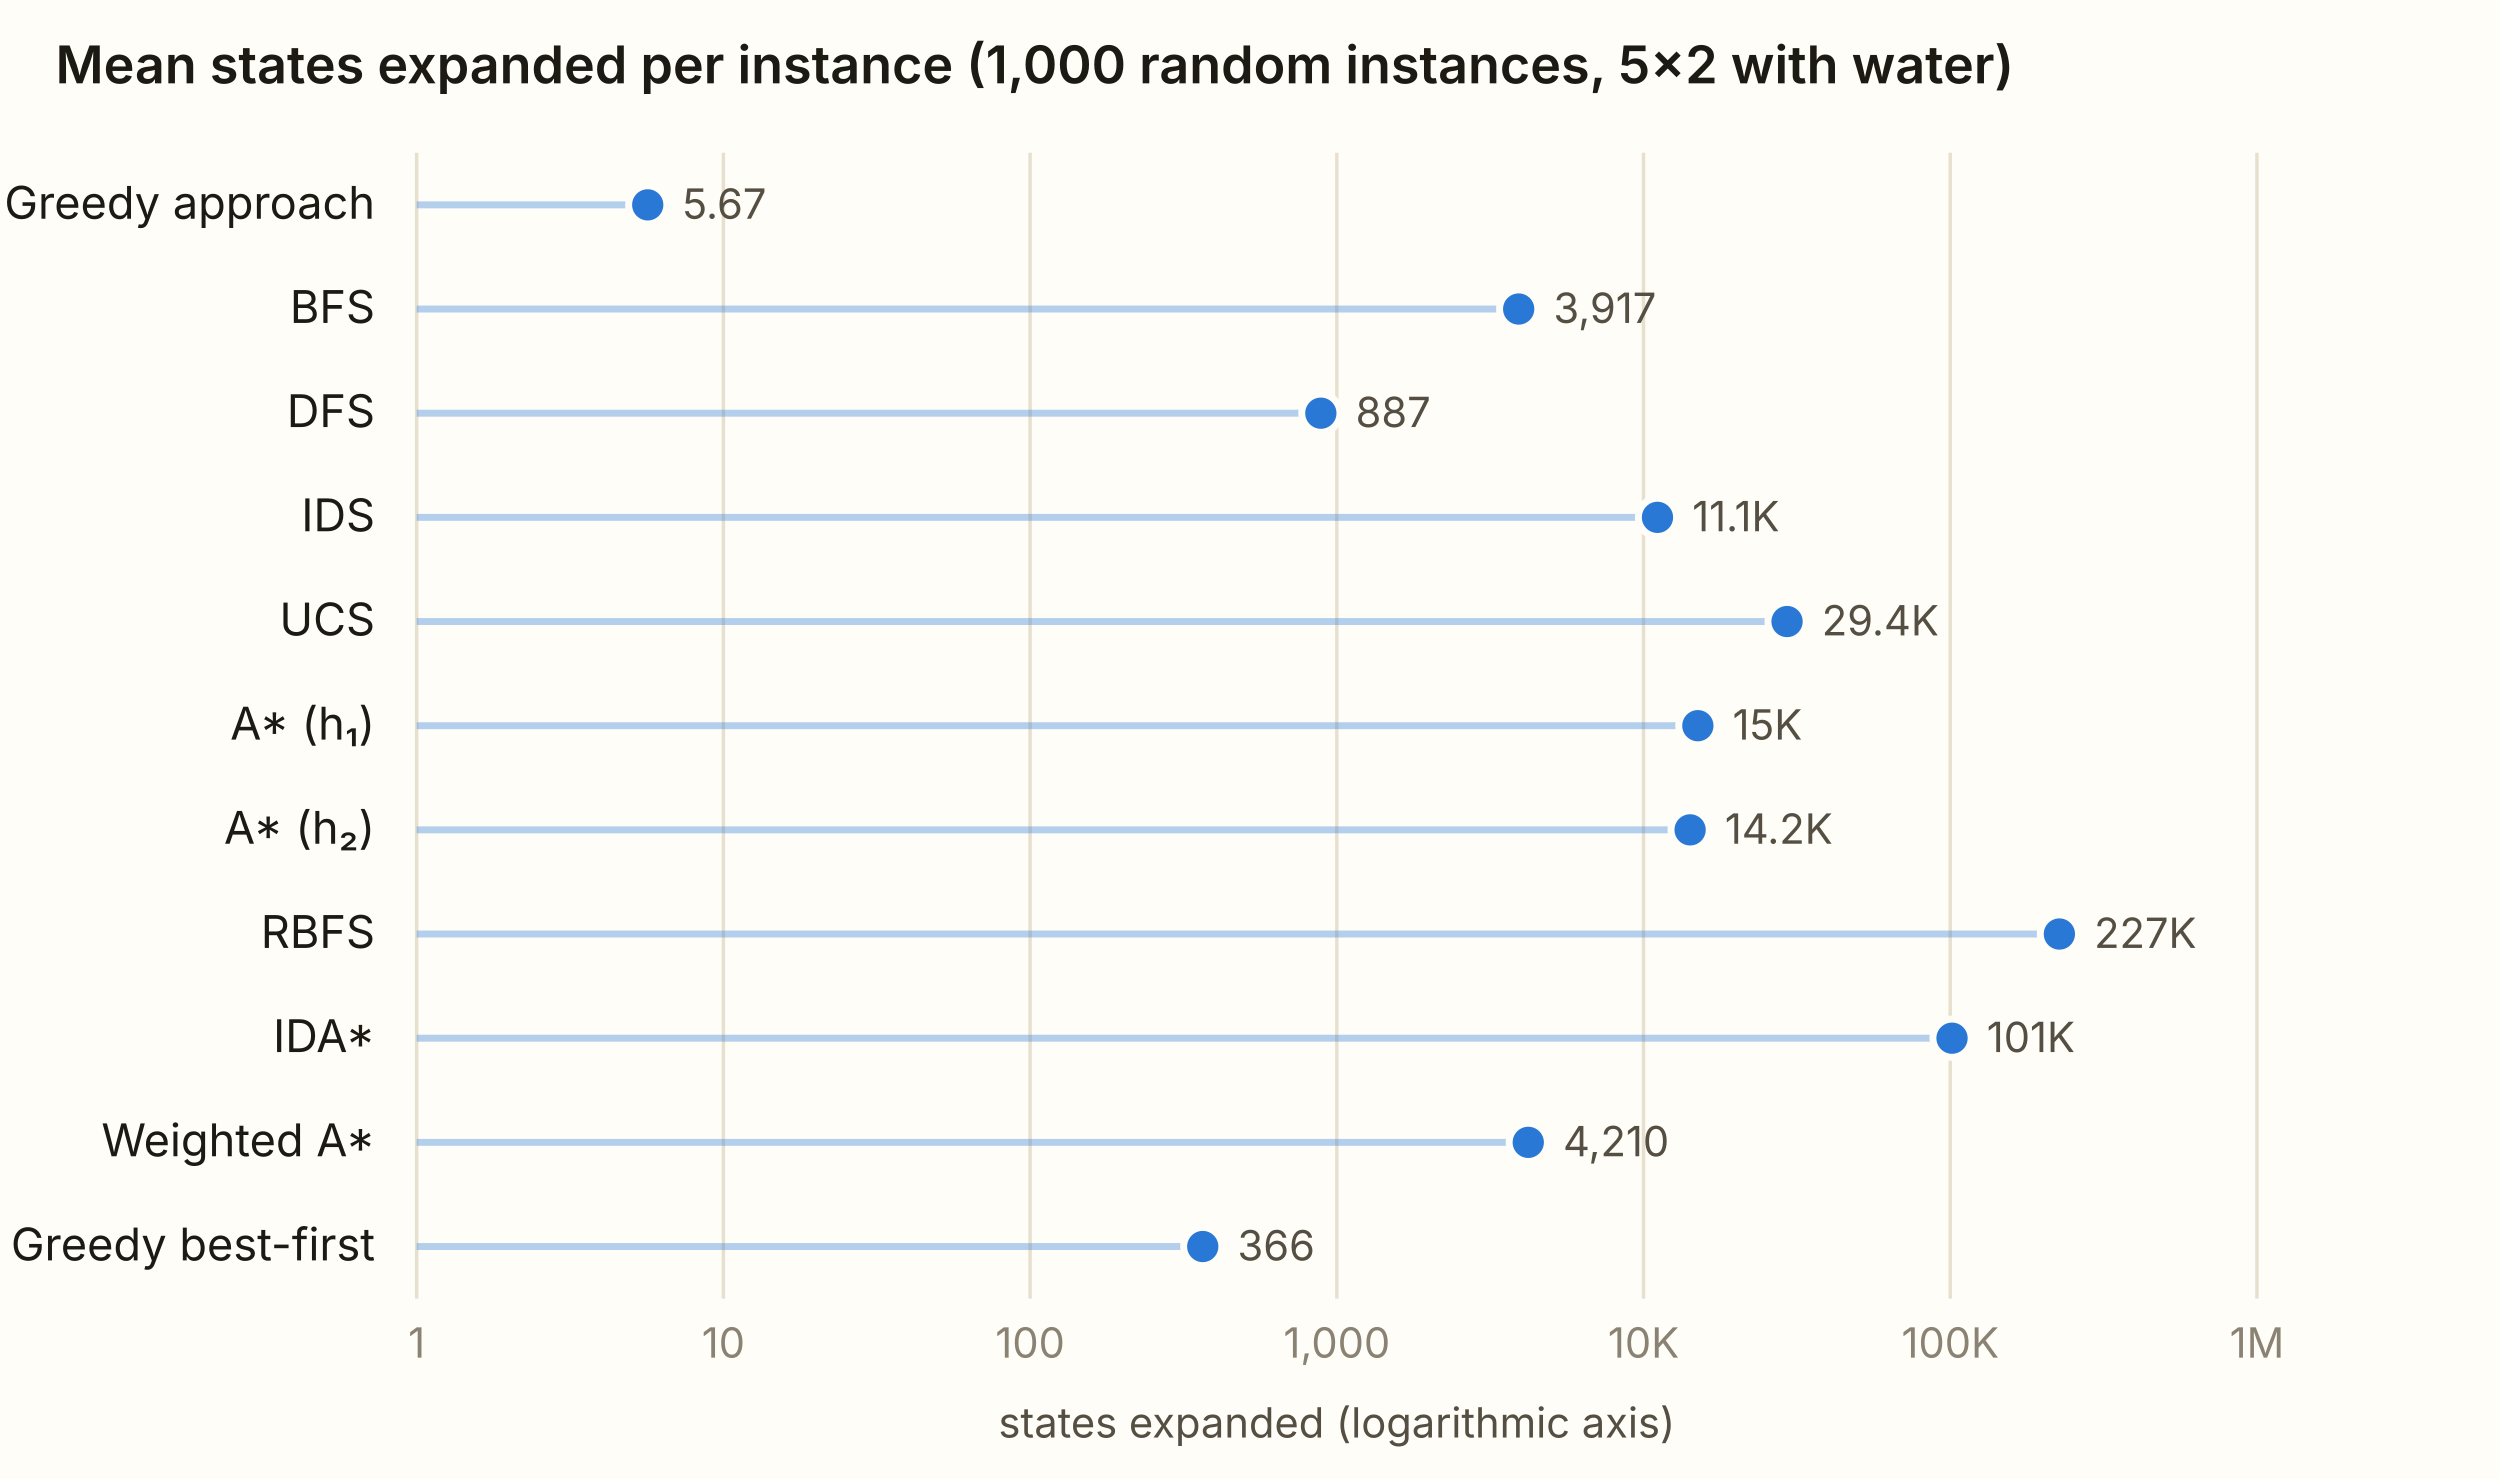
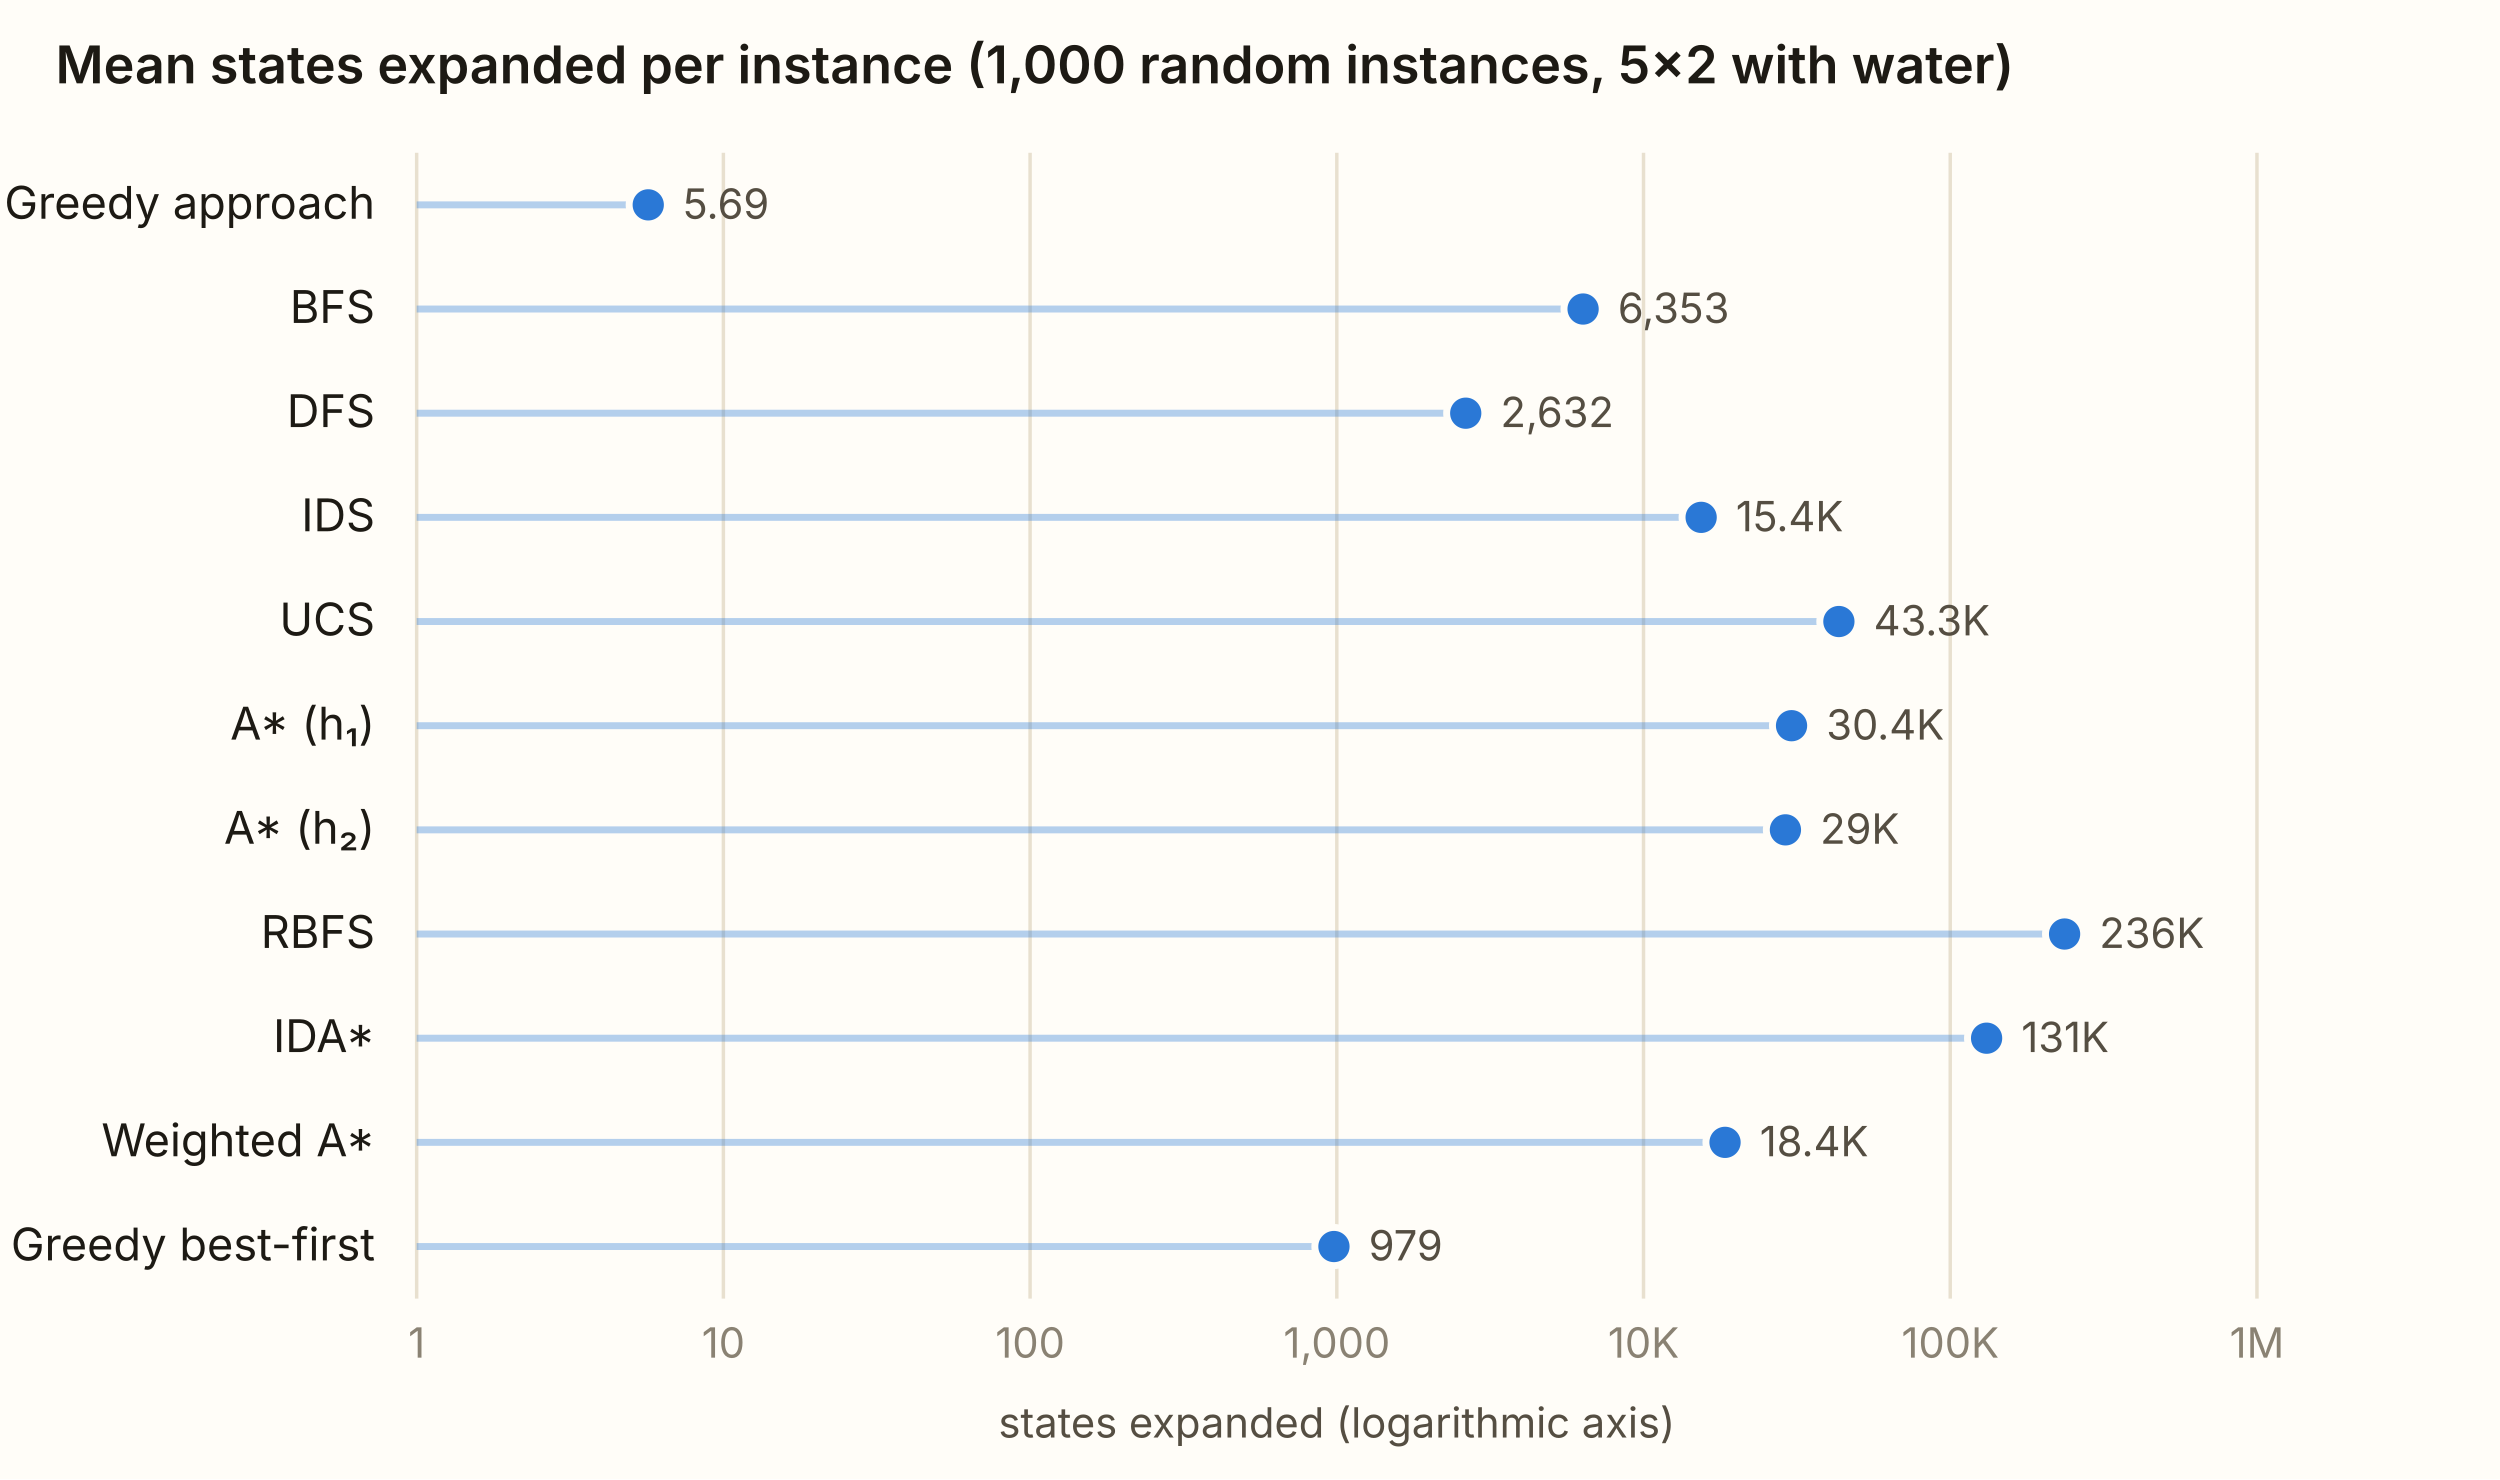
<svg xmlns="http://www.w3.org/2000/svg" viewBox="0 0 720 426" width="720" height="426" font-family="system-ui, -apple-system, Segoe UI, sans-serif" font-size="12">
  <rect width="720" height="426" fill="#fffdf8" />
  <text x="16" y="24" font-size="15" font-weight="600" fill="#1d1a14">Mean states expanded per instance (1,000 random instances, 5×2 with water)</text>
  <line x1="120" x2="120" y1="44" y2="374" stroke="#e8e0cf" />
  <text x="120" y="391" text-anchor="middle" fill="#8a8273">1</text>
  <line x1="208.333" x2="208.333" y1="44" y2="374" stroke="#e8e0cf" />
  <text x="208.333" y="391" text-anchor="middle" fill="#8a8273">10</text>
  <line x1="296.667" x2="296.667" y1="44" y2="374" stroke="#e8e0cf" />
  <text x="296.667" y="391" text-anchor="middle" fill="#8a8273">100</text>
  <line x1="385" x2="385" y1="44" y2="374" stroke="#e8e0cf" />
  <text x="385" y="391" text-anchor="middle" fill="#8a8273">1,000</text>
  <line x1="473.333" x2="473.333" y1="44" y2="374" stroke="#e8e0cf" />
  <text x="473.333" y="391" text-anchor="middle" fill="#8a8273">10K</text>
  <line x1="561.667" x2="561.667" y1="44" y2="374" stroke="#e8e0cf" />
  <text x="561.667" y="391" text-anchor="middle" fill="#8a8273">100K</text>
  <line x1="650" x2="650" y1="44" y2="374" stroke="#e8e0cf" />
  <text x="650" y="391" text-anchor="middle" fill="#8a8273">1M</text>
  <text x="108" y="63" text-anchor="end" fill="#1d1a14" font-size="13">Greedy approach</text>
-   <line x1="120" x2="186.546" y1="59" y2="59" stroke="#2a78d6" stroke-opacity="0.35" stroke-width="2" />
-   <circle cx="186.546" cy="59" r="5.5" fill="#2a78d6" stroke="#fffdf8" stroke-width="2" />
-   <text x="196.546" y="63" fill="#554e42">5.67</text>
+   <line x1="120" x2="186.695" y1="59" y2="59" stroke="#2a78d6" stroke-opacity="0.35" stroke-width="2" />
+   <circle cx="186.695" cy="59" r="5.5" fill="#2a78d6" stroke="#fffdf8" stroke-width="2" />
+   <text x="196.695" y="63" fill="#554e42">5.69</text>
  <text x="108" y="93" text-anchor="end" fill="#1d1a14" font-size="13">BFS</text>
-   <line x1="120" x2="437.379" y1="89" y2="89" stroke="#2a78d6" stroke-opacity="0.35" stroke-width="2" />
-   <circle cx="437.379" cy="89" r="5.5" fill="#2a78d6" stroke="#fffdf8" stroke-width="2" />
-   <text x="447.379" y="93" fill="#554e42">3,917</text>
+   <line x1="120" x2="455.931" y1="89" y2="89" stroke="#2a78d6" stroke-opacity="0.35" stroke-width="2" />
+   <circle cx="455.931" cy="89" r="5.5" fill="#2a78d6" stroke="#fffdf8" stroke-width="2" />
+   <text x="465.931" y="93" fill="#554e42">6,353</text>
  <text x="108" y="123" text-anchor="end" fill="#1d1a14" font-size="13">DFS</text>
-   <line x1="120" x2="380.406" y1="119" y2="119" stroke="#2a78d6" stroke-opacity="0.35" stroke-width="2" />
-   <circle cx="380.406" cy="119" r="5.5" fill="#2a78d6" stroke="#fffdf8" stroke-width="2" />
-   <text x="390.406" y="123" fill="#554e42">887</text>
+   <line x1="120" x2="422.131" y1="119" y2="119" stroke="#2a78d6" stroke-opacity="0.35" stroke-width="2" />
+   <circle cx="422.131" cy="119" r="5.5" fill="#2a78d6" stroke="#fffdf8" stroke-width="2" />
+   <text x="432.131" y="123" fill="#554e42">2,632</text>
  <text x="108" y="153" text-anchor="end" fill="#1d1a14" font-size="13">IDS</text>
-   <line x1="120" x2="477.354" y1="149" y2="149" stroke="#2a78d6" stroke-opacity="0.35" stroke-width="2" />
-   <circle cx="477.354" cy="149" r="5.5" fill="#2a78d6" stroke="#fffdf8" stroke-width="2" />
-   <text x="487.354" y="153" fill="#554e42">11.1K</text>
+   <line x1="120" x2="489.931" y1="149" y2="149" stroke="#2a78d6" stroke-opacity="0.35" stroke-width="2" />
+   <circle cx="489.931" cy="149" r="5.5" fill="#2a78d6" stroke="#fffdf8" stroke-width="2" />
+   <text x="499.931" y="153" fill="#554e42">15.4K</text>
  <text x="108" y="183" text-anchor="end" fill="#1d1a14" font-size="13">UCS</text>
-   <line x1="120" x2="514.673" y1="179" y2="179" stroke="#2a78d6" stroke-opacity="0.35" stroke-width="2" />
-   <circle cx="514.673" cy="179" r="5.5" fill="#2a78d6" stroke="#fffdf8" stroke-width="2" />
-   <text x="524.673" y="183" fill="#554e42">29.4K</text>
+   <line x1="120" x2="529.601" y1="179" y2="179" stroke="#2a78d6" stroke-opacity="0.35" stroke-width="2" />
+   <circle cx="529.601" cy="179" r="5.5" fill="#2a78d6" stroke="#fffdf8" stroke-width="2" />
+   <text x="539.601" y="183" fill="#554e42">43.3K</text>
  <text x="108" y="213" text-anchor="end" fill="#1d1a14" font-size="13">A* (h₁)</text>
-   <line x1="120" x2="488.982" y1="209" y2="209" stroke="#2a78d6" stroke-opacity="0.35" stroke-width="2" />
-   <circle cx="488.982" cy="209" r="5.5" fill="#2a78d6" stroke="#fffdf8" stroke-width="2" />
-   <text x="498.982" y="213" fill="#554e42">15K</text>
+   <line x1="120" x2="515.964" y1="209" y2="209" stroke="#2a78d6" stroke-opacity="0.35" stroke-width="2" />
+   <circle cx="515.964" cy="209" r="5.5" fill="#2a78d6" stroke="#fffdf8" stroke-width="2" />
+   <text x="525.964" y="213" fill="#554e42">30.4K</text>
  <text x="108" y="243" text-anchor="end" fill="#1d1a14" font-size="13">A* (h₂)</text>
-   <line x1="120" x2="486.752" y1="239" y2="239" stroke="#2a78d6" stroke-opacity="0.35" stroke-width="2" />
-   <circle cx="486.752" cy="239" r="5.5" fill="#2a78d6" stroke="#fffdf8" stroke-width="2" />
-   <text x="496.752" y="243" fill="#554e42">14.2K</text>
+   <line x1="120" x2="514.204" y1="239" y2="239" stroke="#2a78d6" stroke-opacity="0.35" stroke-width="2" />
+   <circle cx="514.204" cy="239" r="5.5" fill="#2a78d6" stroke="#fffdf8" stroke-width="2" />
+   <text x="524.204" y="243" fill="#554e42">29K</text>
  <text x="108" y="273" text-anchor="end" fill="#1d1a14" font-size="13">RBFS</text>
-   <line x1="120" x2="593.103" y1="269" y2="269" stroke="#2a78d6" stroke-opacity="0.35" stroke-width="2" />
-   <circle cx="593.103" cy="269" r="5.5" fill="#2a78d6" stroke="#fffdf8" stroke-width="2" />
-   <text x="603.103" y="273" fill="#554e42">227K</text>
+   <line x1="120" x2="594.602" y1="269" y2="269" stroke="#2a78d6" stroke-opacity="0.35" stroke-width="2" />
+   <circle cx="594.602" cy="269" r="5.5" fill="#2a78d6" stroke="#fffdf8" stroke-width="2" />
+   <text x="604.602" y="273" fill="#554e42">236K</text>
  <text x="108" y="303" text-anchor="end" fill="#1d1a14" font-size="13">IDA*</text>
-   <line x1="120" x2="562.187" y1="299" y2="299" stroke="#2a78d6" stroke-opacity="0.35" stroke-width="2" />
-   <circle cx="562.187" cy="299" r="5.5" fill="#2a78d6" stroke="#fffdf8" stroke-width="2" />
-   <text x="572.187" y="303" fill="#554e42">101K</text>
+   <line x1="120" x2="572.139" y1="299" y2="299" stroke="#2a78d6" stroke-opacity="0.35" stroke-width="2" />
+   <circle cx="572.139" cy="299" r="5.5" fill="#2a78d6" stroke="#fffdf8" stroke-width="2" />
+   <text x="582.139" y="303" fill="#554e42">131K</text>
  <text x="108" y="333" text-anchor="end" fill="#1d1a14" font-size="13">Weighted A*</text>
-   <line x1="120" x2="440.141" y1="329" y2="329" stroke="#2a78d6" stroke-opacity="0.35" stroke-width="2" />
-   <circle cx="440.141" cy="329" r="5.5" fill="#2a78d6" stroke="#fffdf8" stroke-width="2" />
-   <text x="450.141" y="333" fill="#554e42">4,210</text>
+   <line x1="120" x2="496.812" y1="329" y2="329" stroke="#2a78d6" stroke-opacity="0.35" stroke-width="2" />
+   <circle cx="496.812" cy="329" r="5.5" fill="#2a78d6" stroke="#fffdf8" stroke-width="2" />
+   <text x="506.812" y="333" fill="#554e42">18.4K</text>
  <text x="108" y="363" text-anchor="end" fill="#1d1a14" font-size="13">Greedy best-first</text>
-   <line x1="120" x2="346.392" y1="359" y2="359" stroke="#2a78d6" stroke-opacity="0.35" stroke-width="2" />
-   <circle cx="346.392" cy="359" r="5.5" fill="#2a78d6" stroke="#fffdf8" stroke-width="2" />
-   <text x="356.392" y="363" fill="#554e42">366</text>
+   <line x1="120" x2="384.177" y1="359" y2="359" stroke="#2a78d6" stroke-opacity="0.35" stroke-width="2" />
+   <circle cx="384.177" cy="359" r="5.5" fill="#2a78d6" stroke="#fffdf8" stroke-width="2" />
+   <text x="394.177" y="363" fill="#554e42">979</text>
  <text x="385" y="414" text-anchor="middle" fill="#554e42">states expanded (logarithmic axis)</text>
</svg>
